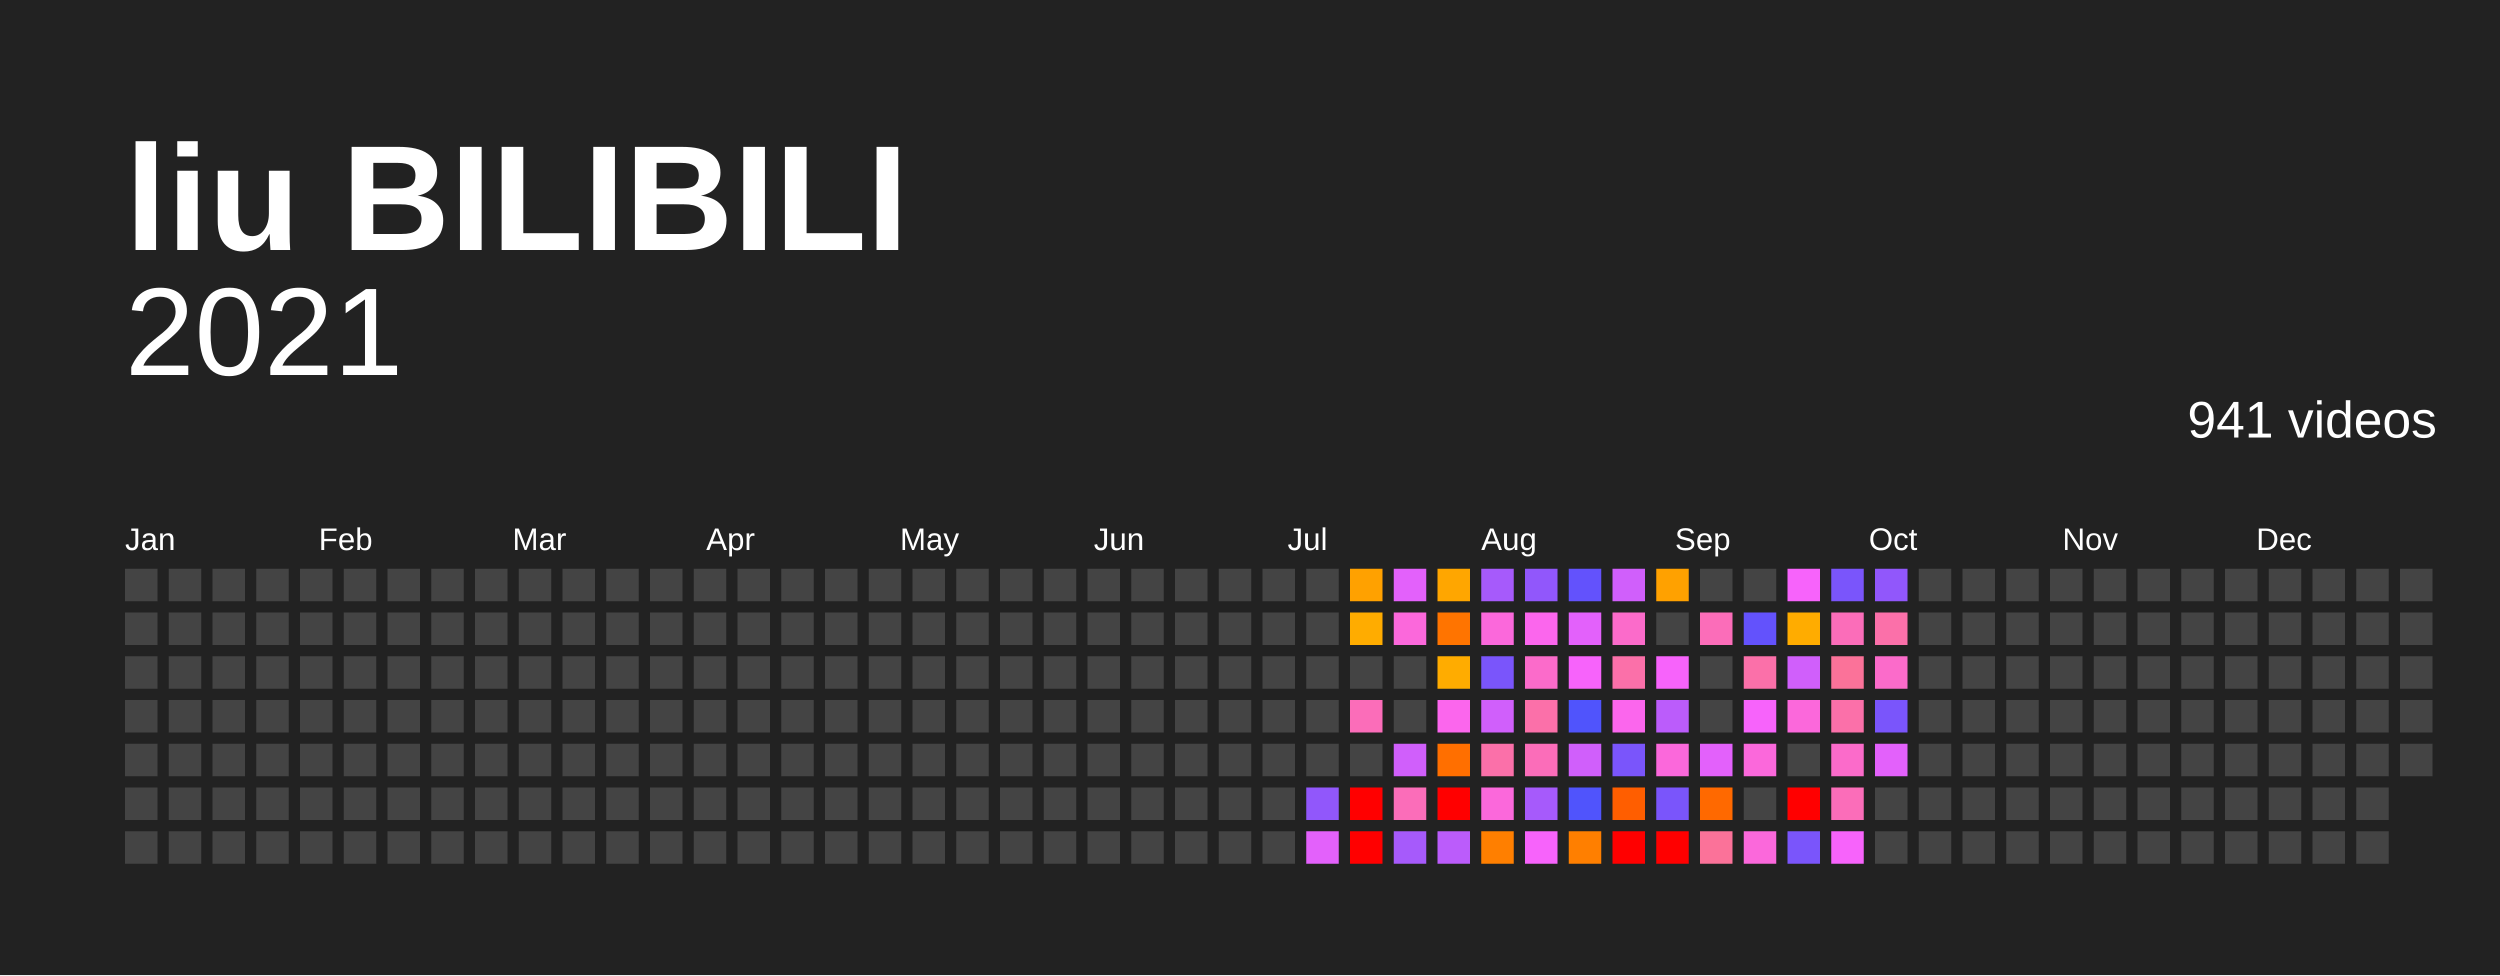
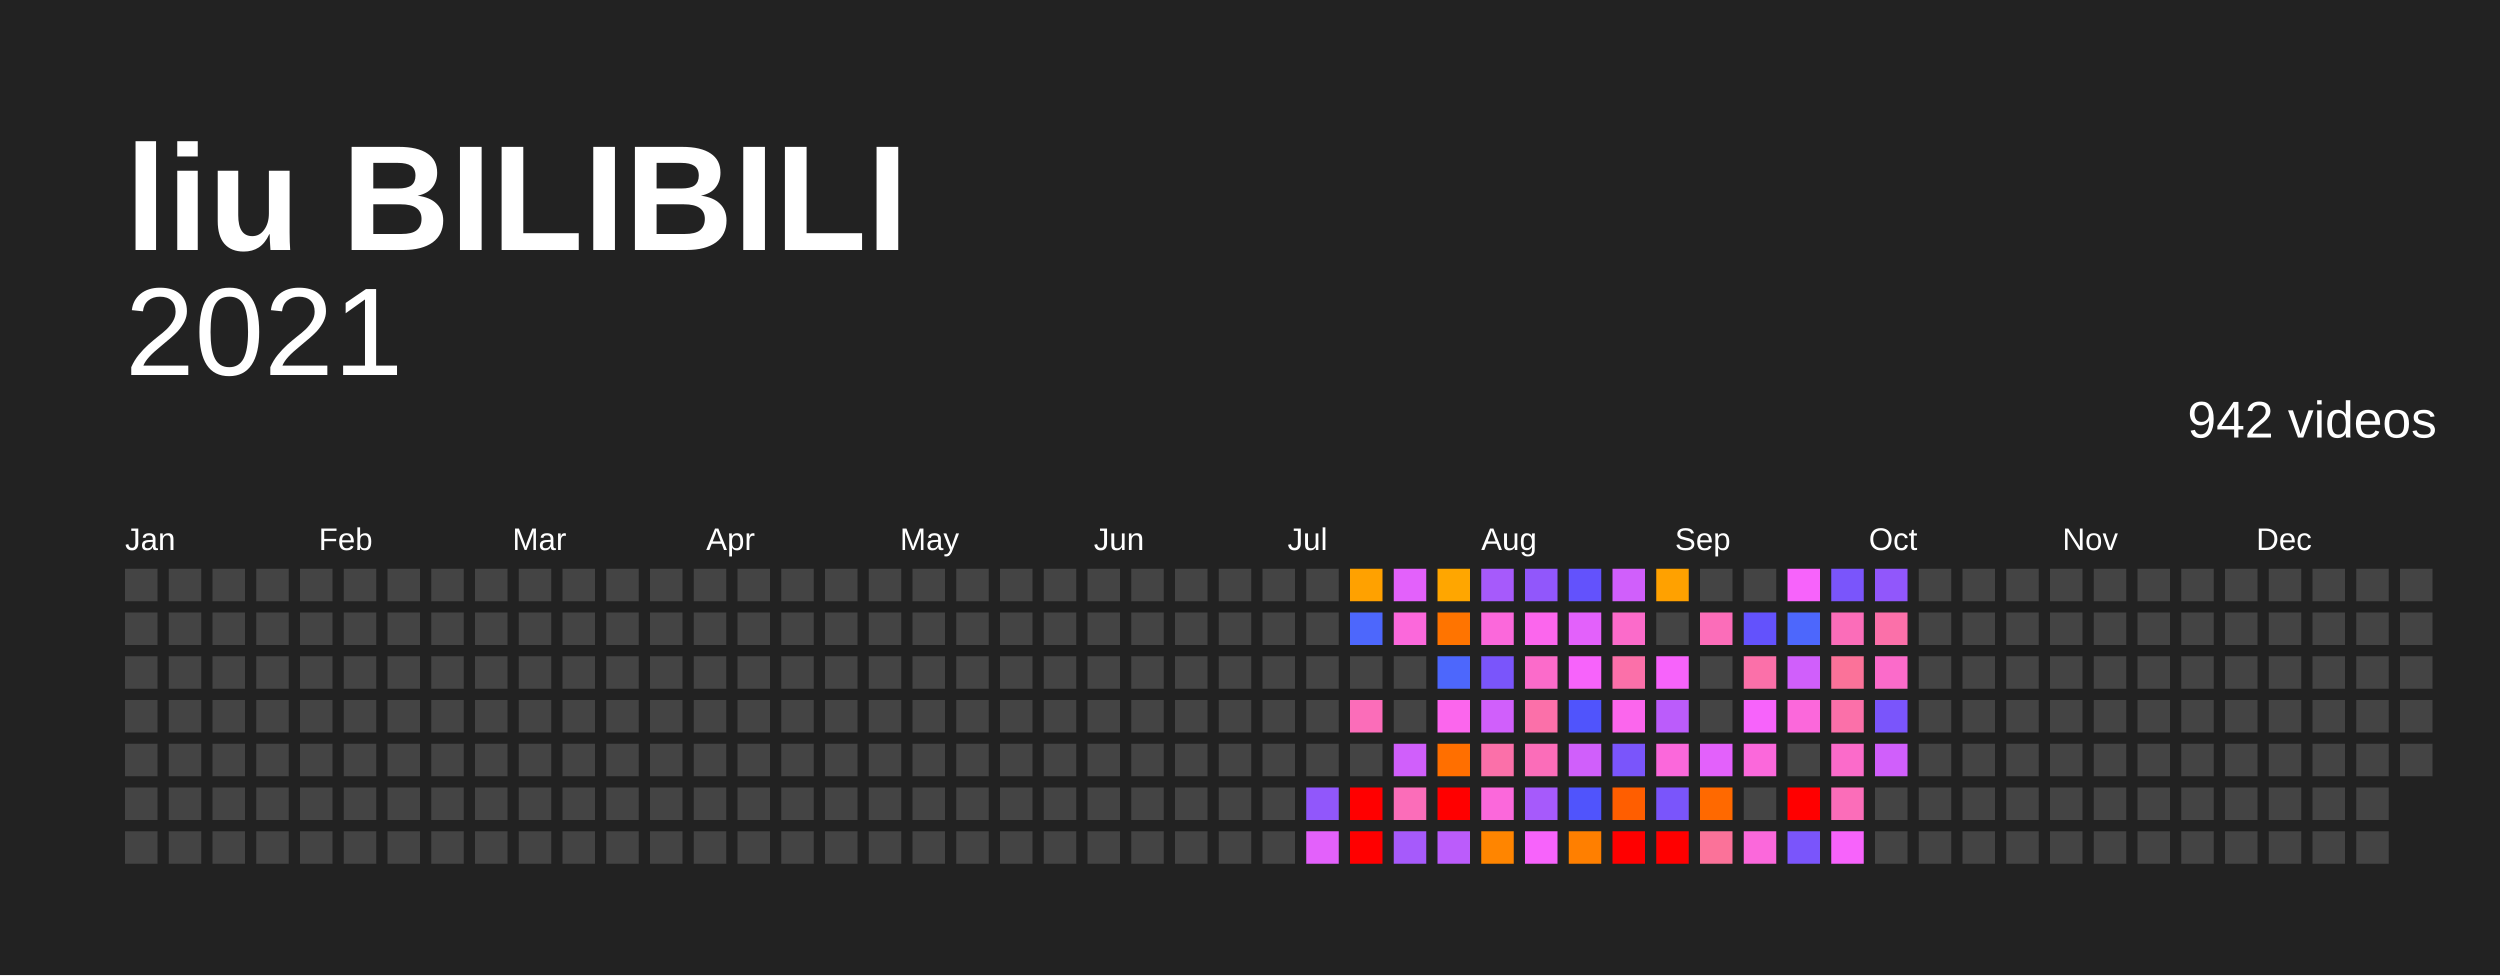
<svg xmlns="http://www.w3.org/2000/svg" baseProfile="full" height="78mm" version="1.1" viewBox="0,0,200,78" width="200mm">
  <defs />
  <rect fill="#222222" height="78" width="200" x="0" y="0" />
  <text fill="#FFFFFF" style="font-size:12px; font-family:Arial; font-weight:bold;" x="10" y="20">liu BILIBILI</text>
  <text alignment-baseline="hanging" fill="#FFFFFF" style="font-size:10.0px; font-family:Arial;" x="10" y="30">2021</text>
-   <text alignment-baseline="hanging" fill="#FFFFFF" style="font-size:4.125px; font-family:Arial;" x="175" y="35">941 videos</text>
+   <text alignment-baseline="hanging" fill="#FFFFFF" style="font-size:4.125px; font-family:Arial;" x="175" y="35">942 videos</text>
  <text fill="#FFFFFF" style="font-size:2.5px; font-family:Arial" x="10.0" y="44">Jan</text>
  <text fill="#FFFFFF" style="font-size:2.5px; font-family:Arial" x="25.5" y="44">Feb</text>
  <text fill="#FFFFFF" style="font-size:2.5px; font-family:Arial" x="41.0" y="44">Mar</text>
  <text fill="#FFFFFF" style="font-size:2.5px; font-family:Arial" x="56.5" y="44">Apr</text>
  <text fill="#FFFFFF" style="font-size:2.5px; font-family:Arial" x="72.0" y="44">May</text>
  <text fill="#FFFFFF" style="font-size:2.5px; font-family:Arial" x="87.5" y="44">Jun</text>
  <text fill="#FFFFFF" style="font-size:2.5px; font-family:Arial" x="103.0" y="44">Jul</text>
  <text fill="#FFFFFF" style="font-size:2.5px; font-family:Arial" x="118.5" y="44">Aug</text>
  <text fill="#FFFFFF" style="font-size:2.5px; font-family:Arial" x="134.0" y="44">Sep</text>
  <text fill="#FFFFFF" style="font-size:2.5px; font-family:Arial" x="149.5" y="44">Oct</text>
  <text fill="#FFFFFF" style="font-size:2.5px; font-family:Arial" x="165.0" y="44">Nov</text>
  <text fill="#FFFFFF" style="font-size:2.5px; font-family:Arial" x="180.5" y="44">Dec</text>
  <rect fill="#444444" height="2.6" width="2.6" x="10.0" y="45.5" />
  <rect fill="#444444" height="2.6" width="2.6" x="10.0" y="49.0" />
  <rect fill="#444444" height="2.6" width="2.6" x="10.0" y="52.5" />
  <rect fill="#444444" height="2.6" width="2.6" x="10.0" y="56.0" />
  <rect fill="#444444" height="2.6" width="2.6" x="10.0" y="59.5" />
  <rect fill="#444444" height="2.6" width="2.6" x="10.0" y="63.0" />
  <rect fill="#444444" height="2.6" width="2.6" x="10.0" y="66.5" />
  <rect fill="#444444" height="2.6" width="2.6" x="13.5" y="45.5" />
  <rect fill="#444444" height="2.6" width="2.6" x="13.5" y="49.0" />
  <rect fill="#444444" height="2.6" width="2.6" x="13.5" y="52.5" />
  <rect fill="#444444" height="2.6" width="2.6" x="13.5" y="56.0" />
  <rect fill="#444444" height="2.6" width="2.6" x="13.5" y="59.5" />
  <rect fill="#444444" height="2.6" width="2.6" x="13.5" y="63.0" />
  <rect fill="#444444" height="2.6" width="2.6" x="13.5" y="66.5" />
  <rect fill="#444444" height="2.6" width="2.6" x="17.0" y="45.5" />
  <rect fill="#444444" height="2.6" width="2.6" x="17.0" y="49.0" />
  <rect fill="#444444" height="2.6" width="2.6" x="17.0" y="52.5" />
  <rect fill="#444444" height="2.6" width="2.6" x="17.0" y="56.0" />
  <rect fill="#444444" height="2.6" width="2.6" x="17.0" y="59.5" />
  <rect fill="#444444" height="2.6" width="2.6" x="17.0" y="63.0" />
  <rect fill="#444444" height="2.6" width="2.6" x="17.0" y="66.5" />
  <rect fill="#444444" height="2.6" width="2.6" x="20.5" y="45.5" />
  <rect fill="#444444" height="2.6" width="2.6" x="20.5" y="49.0" />
  <rect fill="#444444" height="2.6" width="2.6" x="20.5" y="52.5" />
  <rect fill="#444444" height="2.6" width="2.6" x="20.5" y="56.0" />
  <rect fill="#444444" height="2.6" width="2.6" x="20.5" y="59.5" />
  <rect fill="#444444" height="2.6" width="2.6" x="20.5" y="63.0" />
  <rect fill="#444444" height="2.6" width="2.6" x="20.5" y="66.5" />
  <rect fill="#444444" height="2.6" width="2.6" x="24.0" y="45.5" />
  <rect fill="#444444" height="2.6" width="2.6" x="24.0" y="49.0" />
  <rect fill="#444444" height="2.6" width="2.6" x="24.0" y="52.5" />
  <rect fill="#444444" height="2.6" width="2.6" x="24.0" y="56.0" />
  <rect fill="#444444" height="2.6" width="2.6" x="24.0" y="59.5" />
  <rect fill="#444444" height="2.6" width="2.6" x="24.0" y="63.0" />
  <rect fill="#444444" height="2.6" width="2.6" x="24.0" y="66.5" />
  <rect fill="#444444" height="2.6" width="2.6" x="27.5" y="45.5" />
  <rect fill="#444444" height="2.6" width="2.6" x="27.5" y="49.0" />
  <rect fill="#444444" height="2.6" width="2.6" x="27.5" y="52.5" />
  <rect fill="#444444" height="2.6" width="2.6" x="27.5" y="56.0" />
  <rect fill="#444444" height="2.6" width="2.6" x="27.5" y="59.5" />
  <rect fill="#444444" height="2.6" width="2.6" x="27.5" y="63.0" />
  <rect fill="#444444" height="2.6" width="2.6" x="27.5" y="66.5" />
  <rect fill="#444444" height="2.6" width="2.6" x="31.0" y="45.5" />
  <rect fill="#444444" height="2.6" width="2.6" x="31.0" y="49.0" />
  <rect fill="#444444" height="2.6" width="2.6" x="31.0" y="52.5" />
  <rect fill="#444444" height="2.6" width="2.6" x="31.0" y="56.0" />
  <rect fill="#444444" height="2.6" width="2.6" x="31.0" y="59.5" />
  <rect fill="#444444" height="2.6" width="2.6" x="31.0" y="63.0" />
  <rect fill="#444444" height="2.6" width="2.6" x="31.0" y="66.5" />
  <rect fill="#444444" height="2.6" width="2.6" x="34.5" y="45.5" />
  <rect fill="#444444" height="2.6" width="2.6" x="34.5" y="49.0" />
  <rect fill="#444444" height="2.6" width="2.6" x="34.5" y="52.5" />
  <rect fill="#444444" height="2.6" width="2.6" x="34.5" y="56.0" />
  <rect fill="#444444" height="2.6" width="2.6" x="34.5" y="59.5" />
  <rect fill="#444444" height="2.6" width="2.6" x="34.5" y="63.0" />
  <rect fill="#444444" height="2.6" width="2.6" x="34.5" y="66.5" />
  <rect fill="#444444" height="2.6" width="2.6" x="38.0" y="45.5" />
  <rect fill="#444444" height="2.6" width="2.6" x="38.0" y="49.0" />
  <rect fill="#444444" height="2.6" width="2.6" x="38.0" y="52.5" />
  <rect fill="#444444" height="2.6" width="2.6" x="38.0" y="56.0" />
  <rect fill="#444444" height="2.6" width="2.6" x="38.0" y="59.5" />
  <rect fill="#444444" height="2.6" width="2.6" x="38.0" y="63.0" />
  <rect fill="#444444" height="2.6" width="2.6" x="38.0" y="66.5" />
  <rect fill="#444444" height="2.6" width="2.6" x="41.5" y="45.5" />
  <rect fill="#444444" height="2.6" width="2.6" x="41.5" y="49.0" />
  <rect fill="#444444" height="2.6" width="2.6" x="41.5" y="52.5" />
  <rect fill="#444444" height="2.6" width="2.6" x="41.5" y="56.0" />
  <rect fill="#444444" height="2.6" width="2.6" x="41.5" y="59.5" />
  <rect fill="#444444" height="2.6" width="2.6" x="41.5" y="63.0" />
  <rect fill="#444444" height="2.6" width="2.6" x="41.5" y="66.5" />
  <rect fill="#444444" height="2.6" width="2.6" x="45.0" y="45.5" />
  <rect fill="#444444" height="2.6" width="2.6" x="45.0" y="49.0" />
  <rect fill="#444444" height="2.6" width="2.6" x="45.0" y="52.5" />
  <rect fill="#444444" height="2.6" width="2.6" x="45.0" y="56.0" />
  <rect fill="#444444" height="2.6" width="2.6" x="45.0" y="59.5" />
  <rect fill="#444444" height="2.6" width="2.6" x="45.0" y="63.0" />
  <rect fill="#444444" height="2.6" width="2.6" x="45.0" y="66.5" />
  <rect fill="#444444" height="2.6" width="2.6" x="48.5" y="45.5" />
  <rect fill="#444444" height="2.6" width="2.6" x="48.5" y="49.0" />
  <rect fill="#444444" height="2.6" width="2.6" x="48.5" y="52.5" />
  <rect fill="#444444" height="2.6" width="2.6" x="48.5" y="56.0" />
  <rect fill="#444444" height="2.6" width="2.6" x="48.5" y="59.5" />
  <rect fill="#444444" height="2.6" width="2.6" x="48.5" y="63.0" />
  <rect fill="#444444" height="2.6" width="2.6" x="48.5" y="66.5" />
  <rect fill="#444444" height="2.6" width="2.6" x="52.0" y="45.5" />
  <rect fill="#444444" height="2.6" width="2.6" x="52.0" y="49.0" />
  <rect fill="#444444" height="2.6" width="2.6" x="52.0" y="52.5" />
  <rect fill="#444444" height="2.6" width="2.6" x="52.0" y="56.0" />
  <rect fill="#444444" height="2.6" width="2.6" x="52.0" y="59.5" />
  <rect fill="#444444" height="2.6" width="2.6" x="52.0" y="63.0" />
  <rect fill="#444444" height="2.6" width="2.6" x="52.0" y="66.5" />
  <rect fill="#444444" height="2.6" width="2.6" x="55.5" y="45.5" />
  <rect fill="#444444" height="2.6" width="2.6" x="55.5" y="49.0" />
  <rect fill="#444444" height="2.6" width="2.6" x="55.5" y="52.5" />
  <rect fill="#444444" height="2.6" width="2.6" x="55.5" y="56.0" />
  <rect fill="#444444" height="2.6" width="2.6" x="55.5" y="59.5" />
  <rect fill="#444444" height="2.6" width="2.6" x="55.5" y="63.0" />
  <rect fill="#444444" height="2.6" width="2.6" x="55.5" y="66.5" />
  <rect fill="#444444" height="2.6" width="2.6" x="59.0" y="45.5" />
  <rect fill="#444444" height="2.6" width="2.6" x="59.0" y="49.0" />
  <rect fill="#444444" height="2.6" width="2.6" x="59.0" y="52.5" />
  <rect fill="#444444" height="2.6" width="2.6" x="59.0" y="56.0" />
  <rect fill="#444444" height="2.6" width="2.6" x="59.0" y="59.5" />
  <rect fill="#444444" height="2.6" width="2.6" x="59.0" y="63.0" />
  <rect fill="#444444" height="2.6" width="2.6" x="59.0" y="66.5" />
  <rect fill="#444444" height="2.6" width="2.6" x="62.5" y="45.5" />
  <rect fill="#444444" height="2.6" width="2.6" x="62.5" y="49.0" />
  <rect fill="#444444" height="2.6" width="2.6" x="62.5" y="52.5" />
  <rect fill="#444444" height="2.6" width="2.6" x="62.5" y="56.0" />
  <rect fill="#444444" height="2.6" width="2.6" x="62.5" y="59.5" />
  <rect fill="#444444" height="2.6" width="2.6" x="62.5" y="63.0" />
  <rect fill="#444444" height="2.6" width="2.6" x="62.5" y="66.5" />
  <rect fill="#444444" height="2.6" width="2.6" x="66.0" y="45.5" />
  <rect fill="#444444" height="2.6" width="2.6" x="66.0" y="49.0" />
  <rect fill="#444444" height="2.6" width="2.6" x="66.0" y="52.5" />
  <rect fill="#444444" height="2.6" width="2.6" x="66.0" y="56.0" />
  <rect fill="#444444" height="2.6" width="2.6" x="66.0" y="59.5" />
  <rect fill="#444444" height="2.6" width="2.6" x="66.0" y="63.0" />
  <rect fill="#444444" height="2.6" width="2.6" x="66.0" y="66.5" />
  <rect fill="#444444" height="2.6" width="2.6" x="69.5" y="45.5" />
  <rect fill="#444444" height="2.6" width="2.6" x="69.5" y="49.0" />
  <rect fill="#444444" height="2.6" width="2.6" x="69.5" y="52.5" />
  <rect fill="#444444" height="2.6" width="2.6" x="69.5" y="56.0" />
  <rect fill="#444444" height="2.6" width="2.6" x="69.5" y="59.5" />
  <rect fill="#444444" height="2.6" width="2.6" x="69.5" y="63.0" />
  <rect fill="#444444" height="2.6" width="2.6" x="69.5" y="66.5" />
  <rect fill="#444444" height="2.6" width="2.6" x="73.0" y="45.5" />
  <rect fill="#444444" height="2.6" width="2.6" x="73.0" y="49.0" />
  <rect fill="#444444" height="2.6" width="2.6" x="73.0" y="52.5" />
  <rect fill="#444444" height="2.6" width="2.6" x="73.0" y="56.0" />
  <rect fill="#444444" height="2.6" width="2.6" x="73.0" y="59.5" />
  <rect fill="#444444" height="2.6" width="2.6" x="73.0" y="63.0" />
  <rect fill="#444444" height="2.6" width="2.6" x="73.0" y="66.5" />
  <rect fill="#444444" height="2.6" width="2.6" x="76.5" y="45.5" />
  <rect fill="#444444" height="2.6" width="2.6" x="76.5" y="49.0" />
  <rect fill="#444444" height="2.6" width="2.6" x="76.5" y="52.5" />
  <rect fill="#444444" height="2.6" width="2.6" x="76.5" y="56.0" />
  <rect fill="#444444" height="2.6" width="2.6" x="76.5" y="59.5" />
  <rect fill="#444444" height="2.6" width="2.6" x="76.5" y="63.0" />
  <rect fill="#444444" height="2.6" width="2.6" x="76.5" y="66.5" />
  <rect fill="#444444" height="2.6" width="2.6" x="80.0" y="45.5" />
  <rect fill="#444444" height="2.6" width="2.6" x="80.0" y="49.0" />
  <rect fill="#444444" height="2.6" width="2.6" x="80.0" y="52.5" />
  <rect fill="#444444" height="2.6" width="2.6" x="80.0" y="56.0" />
  <rect fill="#444444" height="2.6" width="2.6" x="80.0" y="59.5" />
  <rect fill="#444444" height="2.6" width="2.6" x="80.0" y="63.0" />
  <rect fill="#444444" height="2.6" width="2.6" x="80.0" y="66.5" />
  <rect fill="#444444" height="2.6" width="2.6" x="83.5" y="45.5" />
  <rect fill="#444444" height="2.6" width="2.6" x="83.5" y="49.0" />
  <rect fill="#444444" height="2.6" width="2.6" x="83.5" y="52.5" />
  <rect fill="#444444" height="2.6" width="2.6" x="83.5" y="56.0" />
  <rect fill="#444444" height="2.6" width="2.6" x="83.5" y="59.5" />
  <rect fill="#444444" height="2.6" width="2.6" x="83.5" y="63.0" />
  <rect fill="#444444" height="2.6" width="2.6" x="83.5" y="66.5" />
  <rect fill="#444444" height="2.6" width="2.6" x="87.0" y="45.5" />
  <rect fill="#444444" height="2.6" width="2.6" x="87.0" y="49.0" />
  <rect fill="#444444" height="2.6" width="2.6" x="87.0" y="52.5" />
  <rect fill="#444444" height="2.6" width="2.6" x="87.0" y="56.0" />
  <rect fill="#444444" height="2.6" width="2.6" x="87.0" y="59.5" />
  <rect fill="#444444" height="2.6" width="2.6" x="87.0" y="63.0" />
  <rect fill="#444444" height="2.6" width="2.6" x="87.0" y="66.5" />
  <rect fill="#444444" height="2.6" width="2.6" x="90.5" y="45.5" />
  <rect fill="#444444" height="2.6" width="2.6" x="90.5" y="49.0" />
  <rect fill="#444444" height="2.6" width="2.6" x="90.5" y="52.5" />
  <rect fill="#444444" height="2.6" width="2.6" x="90.5" y="56.0" />
  <rect fill="#444444" height="2.6" width="2.6" x="90.5" y="59.5" />
  <rect fill="#444444" height="2.6" width="2.6" x="90.5" y="63.0" />
  <rect fill="#444444" height="2.6" width="2.6" x="90.5" y="66.5" />
  <rect fill="#444444" height="2.6" width="2.6" x="94.0" y="45.5" />
  <rect fill="#444444" height="2.6" width="2.6" x="94.0" y="49.0" />
  <rect fill="#444444" height="2.6" width="2.6" x="94.0" y="52.5" />
  <rect fill="#444444" height="2.6" width="2.6" x="94.0" y="56.0" />
  <rect fill="#444444" height="2.6" width="2.6" x="94.0" y="59.5" />
  <rect fill="#444444" height="2.6" width="2.6" x="94.0" y="63.0" />
  <rect fill="#444444" height="2.6" width="2.6" x="94.0" y="66.5" />
  <rect fill="#444444" height="2.6" width="2.6" x="97.5" y="45.5" />
  <rect fill="#444444" height="2.6" width="2.6" x="97.5" y="49.0" />
  <rect fill="#444444" height="2.6" width="2.6" x="97.5" y="52.5" />
  <rect fill="#444444" height="2.6" width="2.6" x="97.5" y="56.0" />
  <rect fill="#444444" height="2.6" width="2.6" x="97.5" y="59.5" />
  <rect fill="#444444" height="2.6" width="2.6" x="97.5" y="63.0" />
  <rect fill="#444444" height="2.6" width="2.6" x="97.5" y="66.5" />
  <rect fill="#444444" height="2.6" width="2.6" x="101.0" y="45.5" />
  <rect fill="#444444" height="2.6" width="2.6" x="101.0" y="49.0" />
  <rect fill="#444444" height="2.6" width="2.6" x="101.0" y="52.5" />
  <rect fill="#444444" height="2.6" width="2.6" x="101.0" y="56.0" />
  <rect fill="#444444" height="2.6" width="2.6" x="101.0" y="59.5" />
  <rect fill="#444444" height="2.6" width="2.6" x="101.0" y="63.0" />
  <rect fill="#444444" height="2.6" width="2.6" x="101.0" y="66.5" />
  <rect fill="#444444" height="2.6" width="2.6" x="104.5" y="45.5" />
  <rect fill="#444444" height="2.6" width="2.6" x="104.5" y="49.0" />
  <rect fill="#444444" height="2.6" width="2.6" x="104.5" y="52.5" />
  <rect fill="#444444" height="2.6" width="2.6" x="104.5" y="56.0" />
  <rect fill="#444444" height="2.6" width="2.6" x="104.5" y="59.5" />
  <rect fill="#9157fb" height="2.6" width="2.6" x="104.5" y="63.0" />
  <rect fill="#e361fb" height="2.6" width="2.6" x="104.5" y="66.5" />
  <rect fill="#ffa100" height="2.6" width="2.6" x="108.0" y="45.5" />
-   <rect fill="#ffac00" height="2.6" width="2.6" x="108.0" y="49.0" />
+   <rect fill="#4d67fc" height="2.6" width="2.6" x="108.0" y="49.0" />
  <rect fill="#444444" height="2.6" width="2.6" x="108.0" y="52.5" />
  <rect fill="#fb6db9" height="2.6" width="2.6" x="108.0" y="56.0" />
  <rect fill="#444444" height="2.6" width="2.6" x="108.0" y="59.5" />
  <rect fill="red" height="2.6" width="2.6" x="108.0" y="63.0" />
  <rect fill="red" height="2.6" width="2.6" x="108.0" y="66.5" />
  <rect fill="#e361fb" height="2.6" width="2.6" x="111.5" y="45.5" />
  <rect fill="#fb68db" height="2.6" width="2.6" x="111.5" y="49.0" />
  <rect fill="#444444" height="2.6" width="2.6" x="111.5" y="52.5" />
  <rect fill="#444444" height="2.6" width="2.6" x="111.5" y="56.0" />
  <rect fill="#d05ffb" height="2.6" width="2.6" x="111.5" y="59.5" />
  <rect fill="#fb6db9" height="2.6" width="2.6" x="111.5" y="63.0" />
  <rect fill="#a65afb" height="2.6" width="2.6" x="111.5" y="66.5" />
  <rect fill="#ffa600" height="2.6" width="2.6" x="115.0" y="45.5" />
  <rect fill="#ff7400" height="2.6" width="2.6" x="115.0" y="49.0" />
-   <rect fill="#ffac00" height="2.6" width="2.6" x="115.0" y="52.5" />
+   <rect fill="#4d67fc" height="2.6" width="2.6" x="115.0" y="52.5" />
  <rect fill="#fb66ed" height="2.6" width="2.6" x="115.0" y="56.0" />
  <rect fill="#ff6f00" height="2.6" width="2.6" x="115.0" y="59.5" />
  <rect fill="red" height="2.6" width="2.6" x="115.0" y="63.0" />
  <rect fill="#bb5cfb" height="2.6" width="2.6" x="115.0" y="66.5" />
  <rect fill="#a65afb" height="2.6" width="2.6" x="118.5" y="45.5" />
  <rect fill="#fb68db" height="2.6" width="2.6" x="118.5" y="49.0" />
  <rect fill="#7a55fb" height="2.6" width="2.6" x="118.5" y="52.5" />
  <rect fill="#d05ffb" height="2.6" width="2.6" x="118.5" y="56.0" />
  <rect fill="#fb70a9" height="2.6" width="2.6" x="118.5" y="59.5" />
  <rect fill="#fb68db" height="2.6" width="2.6" x="118.5" y="63.0" />
-   <rect fill="#ff7f00" height="2.6" width="2.6" x="118.5" y="66.5" />
+   <rect fill="#ff8500" height="2.6" width="2.6" x="118.5" y="66.5" />
  <rect fill="#9157fb" height="2.6" width="2.6" x="122.0" y="45.5" />
  <rect fill="#fb66ed" height="2.6" width="2.6" x="122.0" y="49.0" />
  <rect fill="#fb6bca" height="2.6" width="2.6" x="122.0" y="52.5" />
  <rect fill="#fb70a9" height="2.6" width="2.6" x="122.0" y="56.0" />
  <rect fill="#fb6db9" height="2.6" width="2.6" x="122.0" y="59.5" />
  <rect fill="#a65afb" height="2.6" width="2.6" x="122.0" y="63.0" />
  <rect fill="#f763fb" height="2.6" width="2.6" x="122.0" y="66.5" />
  <rect fill="#6352fc" height="2.6" width="2.6" x="125.5" y="45.5" />
  <rect fill="#e361fb" height="2.6" width="2.6" x="125.5" y="49.0" />
  <rect fill="#f763fb" height="2.6" width="2.6" x="125.5" y="52.5" />
  <rect fill="#5054fc" height="2.6" width="2.6" x="125.5" y="56.0" />
  <rect fill="#d05ffb" height="2.6" width="2.6" x="125.5" y="59.5" />
  <rect fill="#5054fc" height="2.6" width="2.6" x="125.5" y="63.0" />
  <rect fill="#ff7f00" height="2.6" width="2.6" x="125.5" y="66.5" />
  <rect fill="#d05ffb" height="2.6" width="2.6" x="129.0" y="45.5" />
  <rect fill="#fb6bca" height="2.6" width="2.6" x="129.0" y="49.0" />
  <rect fill="#fb70a9" height="2.6" width="2.6" x="129.0" y="52.5" />
  <rect fill="#fb66ed" height="2.6" width="2.6" x="129.0" y="56.0" />
  <rect fill="#7a55fb" height="2.6" width="2.6" x="129.0" y="59.5" />
  <rect fill="#ff5e00" height="2.6" width="2.6" x="129.0" y="63.0" />
  <rect fill="red" height="2.6" width="2.6" x="129.0" y="66.5" />
  <rect fill="#ffa100" height="2.6" width="2.6" x="132.5" y="45.5" />
  <rect fill="#444444" height="2.6" width="2.6" x="132.5" y="49.0" />
  <rect fill="#f763fb" height="2.6" width="2.6" x="132.5" y="52.5" />
  <rect fill="#bb5cfb" height="2.6" width="2.6" x="132.5" y="56.0" />
  <rect fill="#fb68db" height="2.6" width="2.6" x="132.5" y="59.5" />
  <rect fill="#7a55fb" height="2.6" width="2.6" x="132.5" y="63.0" />
  <rect fill="red" height="2.6" width="2.6" x="132.5" y="66.5" />
  <rect fill="#444444" height="2.6" width="2.6" x="136.0" y="45.5" />
  <rect fill="#fb6db9" height="2.6" width="2.6" x="136.0" y="49.0" />
  <rect fill="#444444" height="2.6" width="2.6" x="136.0" y="52.5" />
  <rect fill="#444444" height="2.6" width="2.6" x="136.0" y="56.0" />
  <rect fill="#e361fb" height="2.6" width="2.6" x="136.0" y="59.5" />
  <rect fill="#ff6900" height="2.6" width="2.6" x="136.0" y="63.0" />
  <rect fill="#fb7299" height="2.6" width="2.6" x="136.0" y="66.5" />
  <rect fill="#444444" height="2.6" width="2.6" x="139.5" y="45.5" />
  <rect fill="#6352fc" height="2.6" width="2.6" x="139.5" y="49.0" />
  <rect fill="#fb70a9" height="2.6" width="2.6" x="139.5" y="52.5" />
  <rect fill="#f763fb" height="2.6" width="2.6" x="139.5" y="56.0" />
  <rect fill="#fb68db" height="2.6" width="2.6" x="139.5" y="59.5" />
  <rect fill="#444444" height="2.6" width="2.6" x="139.5" y="63.0" />
  <rect fill="#fb68db" height="2.6" width="2.6" x="139.5" y="66.5" />
  <rect fill="#f763fb" height="2.6" width="2.6" x="143.0" y="45.5" />
-   <rect fill="#ffac00" height="2.6" width="2.6" x="143.0" y="49.0" />
+   <rect fill="#4d67fc" height="2.6" width="2.6" x="143.0" y="49.0" />
  <rect fill="#d05ffb" height="2.6" width="2.6" x="143.0" y="52.5" />
  <rect fill="#fb68db" height="2.6" width="2.6" x="143.0" y="56.0" />
  <rect fill="#444444" height="2.6" width="2.6" x="143.0" y="59.5" />
  <rect fill="red" height="2.6" width="2.6" x="143.0" y="63.0" />
  <rect fill="#7a55fb" height="2.6" width="2.6" x="143.0" y="66.5" />
  <rect fill="#7a55fb" height="2.6" width="2.6" x="146.5" y="45.5" />
  <rect fill="#fb6db9" height="2.6" width="2.6" x="146.5" y="49.0" />
  <rect fill="#fb7299" height="2.6" width="2.6" x="146.5" y="52.5" />
  <rect fill="#fb70a9" height="2.6" width="2.6" x="146.5" y="56.0" />
  <rect fill="#fb6bca" height="2.6" width="2.6" x="146.5" y="59.5" />
  <rect fill="#fb6db9" height="2.6" width="2.6" x="146.5" y="63.0" />
  <rect fill="#f763fb" height="2.6" width="2.6" x="146.5" y="66.5" />
  <rect fill="#9157fb" height="2.6" width="2.6" x="150.0" y="45.5" />
  <rect fill="#fb70a9" height="2.6" width="2.6" x="150.0" y="49.0" />
  <rect fill="#fb6bca" height="2.6" width="2.6" x="150.0" y="52.5" />
  <rect fill="#7a55fb" height="2.6" width="2.6" x="150.0" y="56.0" />
-   <rect fill="#e361fb" height="2.6" width="2.6" x="150.0" y="59.5" />
+   <rect fill="#d05ffb" height="2.6" width="2.6" x="150.0" y="59.5" />
  <rect fill="#444444" height="2.6" width="2.6" x="150.0" y="63.0" />
  <rect fill="#444444" height="2.6" width="2.6" x="150.0" y="66.5" />
  <rect fill="#444444" height="2.6" width="2.6" x="153.5" y="45.5" />
  <rect fill="#444444" height="2.6" width="2.6" x="153.5" y="49.0" />
  <rect fill="#444444" height="2.6" width="2.6" x="153.5" y="52.5" />
  <rect fill="#444444" height="2.6" width="2.6" x="153.5" y="56.0" />
  <rect fill="#444444" height="2.6" width="2.6" x="153.5" y="59.5" />
  <rect fill="#444444" height="2.6" width="2.6" x="153.5" y="63.0" />
  <rect fill="#444444" height="2.6" width="2.6" x="153.5" y="66.5" />
  <rect fill="#444444" height="2.6" width="2.6" x="157.0" y="45.5" />
  <rect fill="#444444" height="2.6" width="2.6" x="157.0" y="49.0" />
  <rect fill="#444444" height="2.6" width="2.6" x="157.0" y="52.5" />
  <rect fill="#444444" height="2.6" width="2.6" x="157.0" y="56.0" />
  <rect fill="#444444" height="2.6" width="2.6" x="157.0" y="59.5" />
  <rect fill="#444444" height="2.6" width="2.6" x="157.0" y="63.0" />
  <rect fill="#444444" height="2.6" width="2.6" x="157.0" y="66.5" />
  <rect fill="#444444" height="2.6" width="2.6" x="160.5" y="45.5" />
  <rect fill="#444444" height="2.6" width="2.6" x="160.5" y="49.0" />
  <rect fill="#444444" height="2.6" width="2.6" x="160.5" y="52.5" />
  <rect fill="#444444" height="2.6" width="2.6" x="160.5" y="56.0" />
  <rect fill="#444444" height="2.6" width="2.6" x="160.5" y="59.5" />
  <rect fill="#444444" height="2.6" width="2.6" x="160.5" y="63.0" />
  <rect fill="#444444" height="2.6" width="2.6" x="160.5" y="66.5" />
  <rect fill="#444444" height="2.6" width="2.6" x="164.0" y="45.5" />
  <rect fill="#444444" height="2.6" width="2.6" x="164.0" y="49.0" />
  <rect fill="#444444" height="2.6" width="2.6" x="164.0" y="52.5" />
  <rect fill="#444444" height="2.6" width="2.6" x="164.0" y="56.0" />
  <rect fill="#444444" height="2.6" width="2.6" x="164.0" y="59.5" />
  <rect fill="#444444" height="2.6" width="2.6" x="164.0" y="63.0" />
  <rect fill="#444444" height="2.6" width="2.6" x="164.0" y="66.5" />
  <rect fill="#444444" height="2.6" width="2.6" x="167.5" y="45.5" />
  <rect fill="#444444" height="2.6" width="2.6" x="167.5" y="49.0" />
  <rect fill="#444444" height="2.6" width="2.6" x="167.5" y="52.5" />
  <rect fill="#444444" height="2.6" width="2.6" x="167.5" y="56.0" />
  <rect fill="#444444" height="2.6" width="2.6" x="167.5" y="59.5" />
  <rect fill="#444444" height="2.6" width="2.6" x="167.5" y="63.0" />
  <rect fill="#444444" height="2.6" width="2.6" x="167.5" y="66.5" />
  <rect fill="#444444" height="2.6" width="2.6" x="171.0" y="45.5" />
  <rect fill="#444444" height="2.6" width="2.6" x="171.0" y="49.0" />
  <rect fill="#444444" height="2.6" width="2.6" x="171.0" y="52.5" />
  <rect fill="#444444" height="2.6" width="2.6" x="171.0" y="56.0" />
  <rect fill="#444444" height="2.6" width="2.6" x="171.0" y="59.5" />
  <rect fill="#444444" height="2.6" width="2.6" x="171.0" y="63.0" />
  <rect fill="#444444" height="2.6" width="2.6" x="171.0" y="66.5" />
  <rect fill="#444444" height="2.6" width="2.6" x="174.5" y="45.5" />
  <rect fill="#444444" height="2.6" width="2.6" x="174.5" y="49.0" />
  <rect fill="#444444" height="2.6" width="2.6" x="174.5" y="52.5" />
  <rect fill="#444444" height="2.6" width="2.6" x="174.5" y="56.0" />
  <rect fill="#444444" height="2.6" width="2.6" x="174.5" y="59.5" />
  <rect fill="#444444" height="2.6" width="2.6" x="174.5" y="63.0" />
  <rect fill="#444444" height="2.6" width="2.6" x="174.5" y="66.5" />
  <rect fill="#444444" height="2.6" width="2.6" x="178.0" y="45.5" />
  <rect fill="#444444" height="2.6" width="2.6" x="178.0" y="49.0" />
  <rect fill="#444444" height="2.6" width="2.6" x="178.0" y="52.5" />
  <rect fill="#444444" height="2.6" width="2.6" x="178.0" y="56.0" />
  <rect fill="#444444" height="2.6" width="2.6" x="178.0" y="59.5" />
  <rect fill="#444444" height="2.6" width="2.6" x="178.0" y="63.0" />
  <rect fill="#444444" height="2.6" width="2.6" x="178.0" y="66.5" />
  <rect fill="#444444" height="2.6" width="2.6" x="181.5" y="45.5" />
  <rect fill="#444444" height="2.6" width="2.6" x="181.5" y="49.0" />
  <rect fill="#444444" height="2.6" width="2.6" x="181.5" y="52.5" />
  <rect fill="#444444" height="2.6" width="2.6" x="181.5" y="56.0" />
  <rect fill="#444444" height="2.6" width="2.6" x="181.5" y="59.5" />
  <rect fill="#444444" height="2.6" width="2.6" x="181.5" y="63.0" />
  <rect fill="#444444" height="2.6" width="2.6" x="181.5" y="66.5" />
  <rect fill="#444444" height="2.6" width="2.6" x="185.0" y="45.5" />
  <rect fill="#444444" height="2.6" width="2.6" x="185.0" y="49.0" />
  <rect fill="#444444" height="2.6" width="2.6" x="185.0" y="52.5" />
  <rect fill="#444444" height="2.6" width="2.6" x="185.0" y="56.0" />
  <rect fill="#444444" height="2.6" width="2.6" x="185.0" y="59.5" />
  <rect fill="#444444" height="2.6" width="2.6" x="185.0" y="63.0" />
  <rect fill="#444444" height="2.6" width="2.6" x="185.0" y="66.5" />
  <rect fill="#444444" height="2.6" width="2.6" x="188.5" y="45.5" />
  <rect fill="#444444" height="2.6" width="2.6" x="188.5" y="49.0" />
  <rect fill="#444444" height="2.6" width="2.6" x="188.5" y="52.5" />
  <rect fill="#444444" height="2.6" width="2.6" x="188.5" y="56.0" />
  <rect fill="#444444" height="2.6" width="2.6" x="188.5" y="59.5" />
  <rect fill="#444444" height="2.6" width="2.6" x="188.5" y="63.0" />
  <rect fill="#444444" height="2.6" width="2.6" x="188.5" y="66.5" />
  <rect fill="#444444" height="2.6" width="2.6" x="192.0" y="45.5" />
  <rect fill="#444444" height="2.6" width="2.6" x="192.0" y="49.0" />
  <rect fill="#444444" height="2.6" width="2.6" x="192.0" y="52.5" />
  <rect fill="#444444" height="2.6" width="2.6" x="192.0" y="56.0" />
  <rect fill="#444444" height="2.6" width="2.6" x="192.0" y="59.5" />
</svg>
